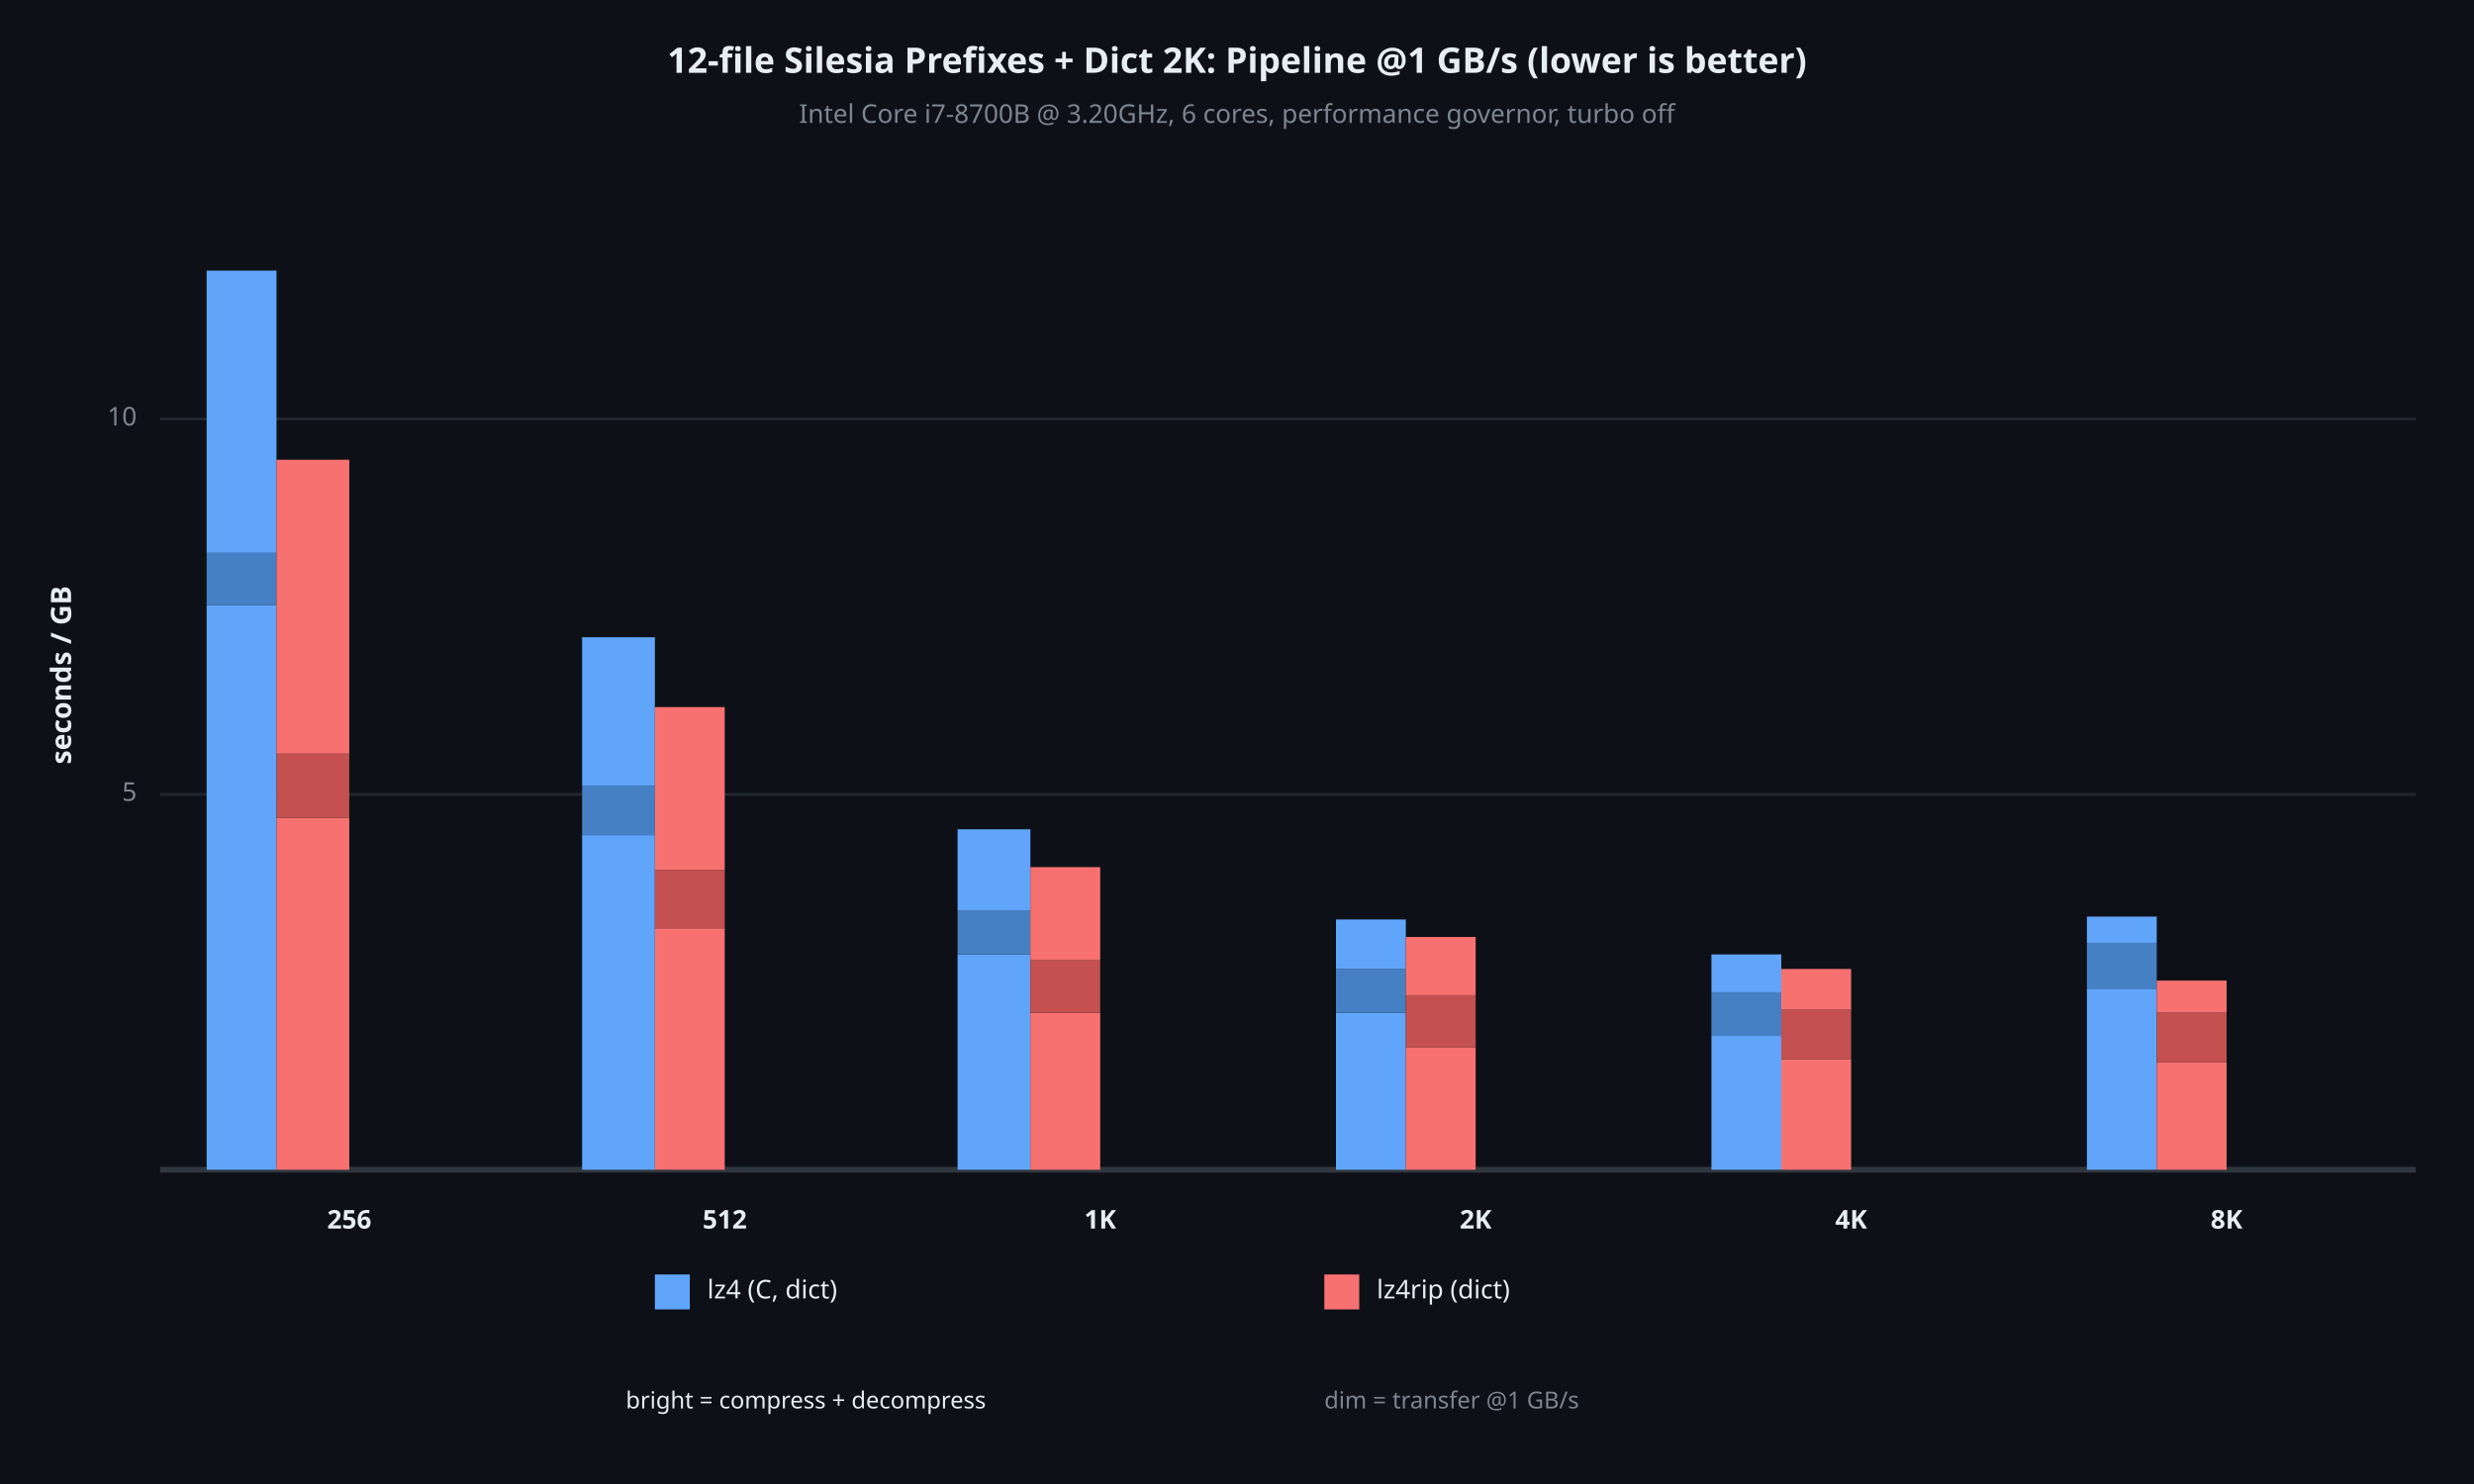
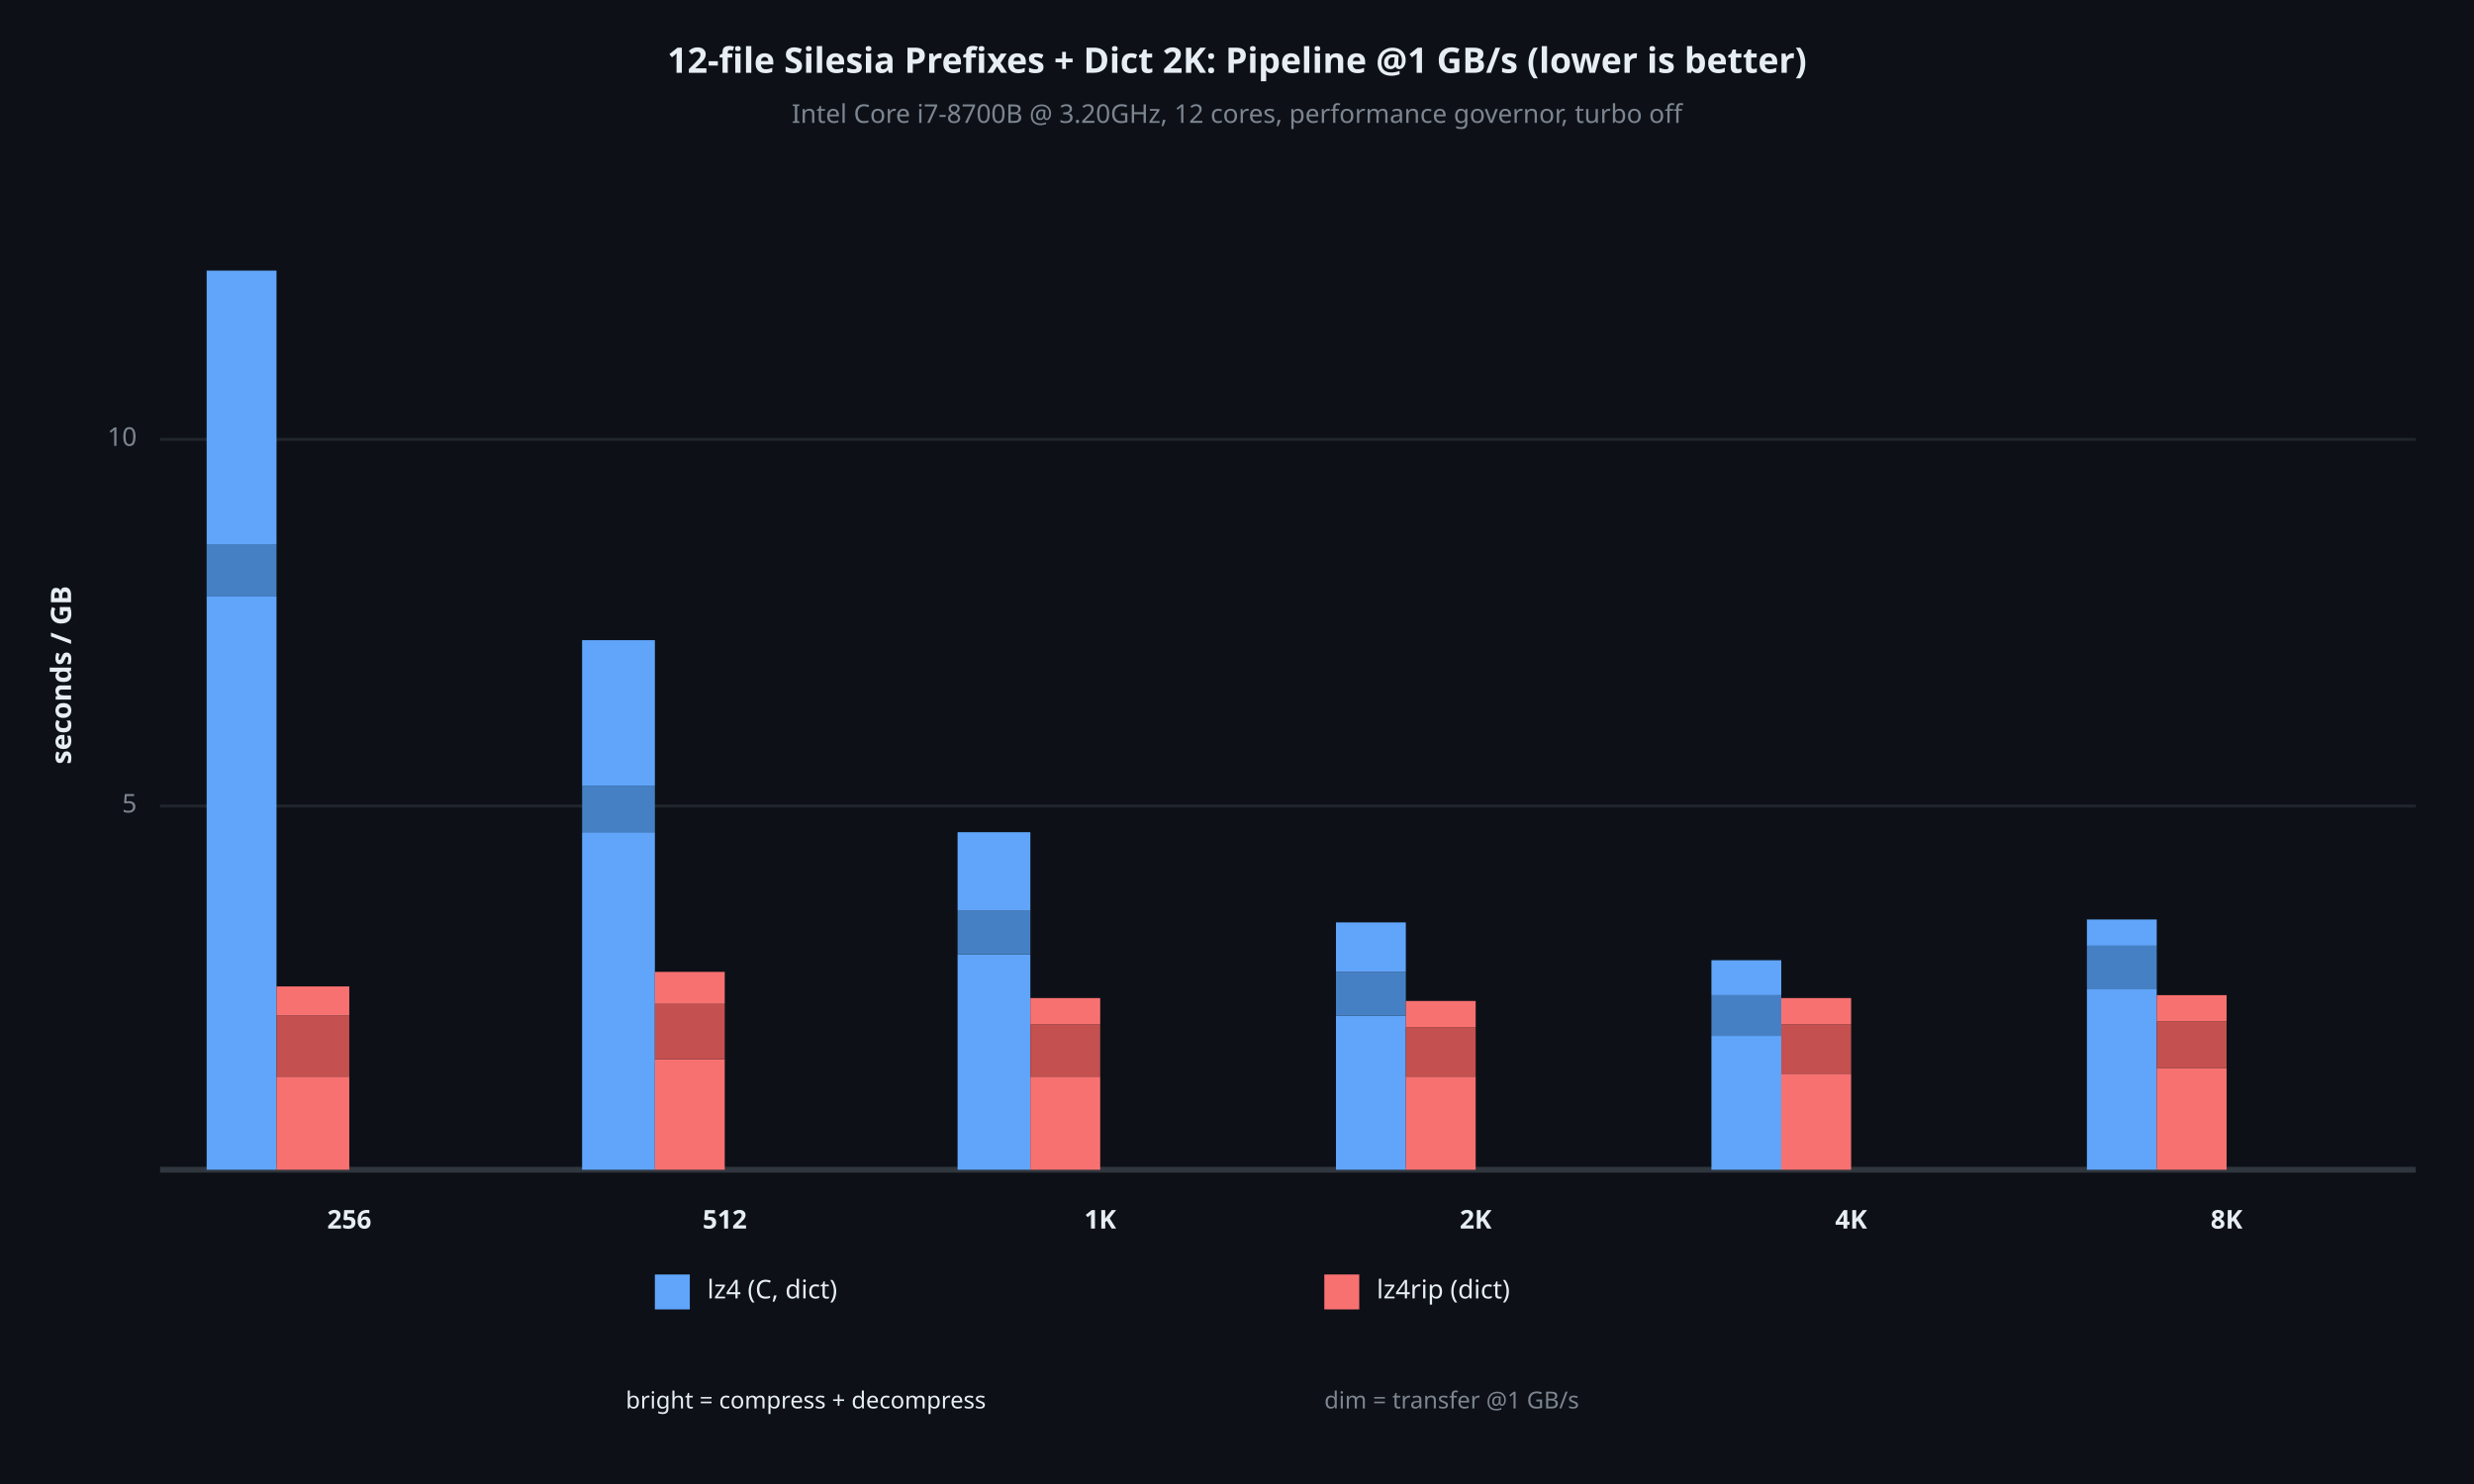
<svg xmlns="http://www.w3.org/2000/svg" viewBox="0 0 850 510" font-family="system-ui, -apple-system, sans-serif">
  <rect x="0" y="0" width="850" height="510" opacity="1" fill="#0D1117" stroke="none" />
  <text x="425" y="22" dy="0.5ex" text-anchor="middle" font-family="sans-serif" font-size="12.097" opacity="1" fill="#E6EDF3" font-weight="bold">
12-file Silesia Prefixes + Dict 2K: Pipeline @1 GB/s (lower is better)
</text>
  <text x="425" y="40" dy="0.5ex" text-anchor="middle" font-family="sans-serif" font-size="8.871" opacity="1" fill="#7D8590">
- Intel Core i7-8700B @ 3.20GHz, 6 cores, performance governor, turbo off
+ Intel Core i7-8700B @ 3.20GHz, 12 cores, performance governor, turbo off
</text>
  <text x="22" y="232" dy="0.5ex" text-anchor="middle" font-family="sans-serif" font-size="9.677" opacity="1" fill="#E6EDF3" font-weight="bold" transform="rotate(270, 22, 232)">
seconds / GB
</text>
-   <polyline fill="none" opacity="1" stroke="#21262D" stroke-width="1" points="55,273 830,273 " />
-   <text x="47" y="273" dy="0.5ex" text-anchor="end" font-family="sans-serif" font-size="8.871" opacity="1" fill="#7D8590">
+   <polyline fill="none" opacity="1" stroke="#21262D" stroke-width="1" points="55,277 830,277 " />
+   <text x="47" y="277" dy="0.5ex" text-anchor="end" font-family="sans-serif" font-size="8.871" opacity="1" fill="#7D8590">
5
</text>
-   <polyline fill="none" opacity="1" stroke="#21262D" stroke-width="1" points="55,144 830,144 " />
-   <text x="47" y="144" dy="0.5ex" text-anchor="end" font-family="sans-serif" font-size="8.871" opacity="1" fill="#7D8590">
+   <polyline fill="none" opacity="1" stroke="#21262D" stroke-width="1" points="55,151 830,151 " />
+   <text x="47" y="151" dy="0.5ex" text-anchor="end" font-family="sans-serif" font-size="8.871" opacity="1" fill="#7D8590">
10
</text>
  <polyline fill="none" opacity="1" stroke="#30363D" stroke-width="2" points="55,402 830,402 " />
-   <rect x="71" y="208" width="24" height="194" opacity="1" fill="#60A5FA" stroke="none" />
-   <rect x="71" y="190" width="24" height="18" opacity="1" fill="#4680C4" stroke="none" />
-   <rect x="71" y="93" width="24" height="97" opacity="1" fill="#60A5FA" stroke="none" />
-   <rect x="95" y="281" width="25" height="121" opacity="1" fill="#F87171" stroke="none" />
-   <rect x="95" y="259" width="25" height="22" opacity="1" fill="#C45050" stroke="none" />
-   <rect x="95" y="158" width="25" height="101" opacity="1" fill="#F87171" stroke="none" />
+   <rect x="71" y="205" width="24" height="197" opacity="1" fill="#60A5FA" stroke="none" />
+   <rect x="71" y="187" width="24" height="18" opacity="1" fill="#4680C4" stroke="none" />
+   <rect x="71" y="93" width="24" height="94" opacity="1" fill="#60A5FA" stroke="none" />
+   <rect x="95" y="370" width="25" height="32" opacity="1" fill="#F87171" stroke="none" />
+   <rect x="95" y="349" width="25" height="21" opacity="1" fill="#C45050" stroke="none" />
+   <rect x="95" y="339" width="25" height="10" opacity="1" fill="#F87171" stroke="none" />
  <text x="120" y="420" dy="0.5ex" text-anchor="middle" font-family="sans-serif" font-size="8.871" opacity="1" fill="#E6EDF3" font-weight="bold">
256
</text>
-   <rect x="200" y="287" width="25" height="115" opacity="1" fill="#60A5FA" stroke="none" />
-   <rect x="200" y="270" width="25" height="17" opacity="1" fill="#4680C4" stroke="none" />
-   <rect x="200" y="219" width="25" height="51" opacity="1" fill="#60A5FA" stroke="none" />
-   <rect x="225" y="319" width="24" height="83" opacity="1" fill="#F87171" stroke="none" />
-   <rect x="225" y="299" width="24" height="20" opacity="1" fill="#C45050" stroke="none" />
-   <rect x="225" y="243" width="24" height="56" opacity="1" fill="#F87171" stroke="none" />
+   <rect x="200" y="286" width="25" height="116" opacity="1" fill="#60A5FA" stroke="none" />
+   <rect x="200" y="270" width="25" height="16" opacity="1" fill="#4680C4" stroke="none" />
+   <rect x="200" y="220" width="25" height="50" opacity="1" fill="#60A5FA" stroke="none" />
+   <rect x="225" y="364" width="24" height="38" opacity="1" fill="#F87171" stroke="none" />
+   <rect x="225" y="345" width="24" height="19" opacity="1" fill="#C45050" stroke="none" />
+   <rect x="225" y="334" width="24" height="11" opacity="1" fill="#F87171" stroke="none" />
  <text x="249" y="420" dy="0.5ex" text-anchor="middle" font-family="sans-serif" font-size="8.871" opacity="1" fill="#E6EDF3" font-weight="bold">
512
</text>
  <rect x="329" y="328" width="25" height="74" opacity="1" fill="#60A5FA" stroke="none" />
  <rect x="329" y="313" width="25" height="15" opacity="1" fill="#4680C4" stroke="none" />
-   <rect x="329" y="285" width="25" height="28" opacity="1" fill="#60A5FA" stroke="none" />
-   <rect x="354" y="348" width="24" height="54" opacity="1" fill="#F87171" stroke="none" />
-   <rect x="354" y="330" width="24" height="18" opacity="1" fill="#C45050" stroke="none" />
-   <rect x="354" y="298" width="24" height="32" opacity="1" fill="#F87171" stroke="none" />
+   <rect x="329" y="286" width="25" height="27" opacity="1" fill="#60A5FA" stroke="none" />
+   <rect x="354" y="370" width="24" height="32" opacity="1" fill="#F87171" stroke="none" />
+   <rect x="354" y="352" width="24" height="18" opacity="1" fill="#C45050" stroke="none" />
+   <rect x="354" y="343" width="24" height="9" opacity="1" fill="#F87171" stroke="none" />
  <text x="378" y="420" dy="0.5ex" text-anchor="middle" font-family="sans-serif" font-size="8.871" opacity="1" fill="#E6EDF3" font-weight="bold">
1K
</text>
-   <rect x="459" y="348" width="24" height="54" opacity="1" fill="#60A5FA" stroke="none" />
-   <rect x="459" y="333" width="24" height="15" opacity="1" fill="#4680C4" stroke="none" />
-   <rect x="459" y="316" width="24" height="17" opacity="1" fill="#60A5FA" stroke="none" />
-   <rect x="483" y="360" width="24" height="42" opacity="1" fill="#F87171" stroke="none" />
-   <rect x="483" y="342" width="24" height="18" opacity="1" fill="#C45050" stroke="none" />
-   <rect x="483" y="322" width="24" height="20" opacity="1" fill="#F87171" stroke="none" />
+   <rect x="459" y="349" width="24" height="53" opacity="1" fill="#60A5FA" stroke="none" />
+   <rect x="459" y="334" width="24" height="15" opacity="1" fill="#4680C4" stroke="none" />
+   <rect x="459" y="317" width="24" height="17" opacity="1" fill="#60A5FA" stroke="none" />
+   <rect x="483" y="370" width="24" height="32" opacity="1" fill="#F87171" stroke="none" />
+   <rect x="483" y="353" width="24" height="17" opacity="1" fill="#C45050" stroke="none" />
+   <rect x="483" y="344" width="24" height="9" opacity="1" fill="#F87171" stroke="none" />
  <text x="507" y="420" dy="0.5ex" text-anchor="middle" font-family="sans-serif" font-size="8.871" opacity="1" fill="#E6EDF3" font-weight="bold">
2K
</text>
  <rect x="588" y="356" width="24" height="46" opacity="1" fill="#60A5FA" stroke="none" />
-   <rect x="588" y="341" width="24" height="15" opacity="1" fill="#4680C4" stroke="none" />
-   <rect x="588" y="328" width="24" height="13" opacity="1" fill="#60A5FA" stroke="none" />
-   <rect x="612" y="364" width="24" height="38" opacity="1" fill="#F87171" stroke="none" />
-   <rect x="612" y="347" width="24" height="17" opacity="1" fill="#C45050" stroke="none" />
-   <rect x="612" y="333" width="24" height="14" opacity="1" fill="#F87171" stroke="none" />
+   <rect x="588" y="342" width="24" height="14" opacity="1" fill="#4680C4" stroke="none" />
+   <rect x="588" y="330" width="24" height="12" opacity="1" fill="#60A5FA" stroke="none" />
+   <rect x="612" y="369" width="24" height="33" opacity="1" fill="#F87171" stroke="none" />
+   <rect x="612" y="352" width="24" height="17" opacity="1" fill="#C45050" stroke="none" />
+   <rect x="612" y="343" width="24" height="9" opacity="1" fill="#F87171" stroke="none" />
  <text x="636" y="420" dy="0.5ex" text-anchor="middle" font-family="sans-serif" font-size="8.871" opacity="1" fill="#E6EDF3" font-weight="bold">
4K
</text>
  <rect x="717" y="340" width="24" height="62" opacity="1" fill="#60A5FA" stroke="none" />
-   <rect x="717" y="324" width="24" height="16" opacity="1" fill="#4680C4" stroke="none" />
-   <rect x="717" y="315" width="24" height="9" opacity="1" fill="#60A5FA" stroke="none" />
-   <rect x="741" y="365" width="24" height="37" opacity="1" fill="#F87171" stroke="none" />
-   <rect x="741" y="348" width="24" height="17" opacity="1" fill="#C45050" stroke="none" />
-   <rect x="741" y="337" width="24" height="11" opacity="1" fill="#F87171" stroke="none" />
+   <rect x="717" y="325" width="24" height="15" opacity="1" fill="#4680C4" stroke="none" />
+   <rect x="717" y="316" width="24" height="9" opacity="1" fill="#60A5FA" stroke="none" />
+   <rect x="741" y="367" width="24" height="35" opacity="1" fill="#F87171" stroke="none" />
+   <rect x="741" y="351" width="24" height="16" opacity="1" fill="#C45050" stroke="none" />
+   <rect x="741" y="342" width="24" height="9" opacity="1" fill="#F87171" stroke="none" />
  <text x="765" y="420" dy="0.5ex" text-anchor="middle" font-family="sans-serif" font-size="8.871" opacity="1" fill="#E6EDF3" font-weight="bold">
8K
</text>
  <rect x="225" y="438" width="12" height="12" opacity="1" fill="#60A5FA" stroke="none" />
  <text x="243" y="444" dy="0.5ex" text-anchor="start" font-family="sans-serif" font-size="8.871" opacity="1" fill="#E6EDF3">
lz4 (C, dict)
</text>
  <rect x="455" y="438" width="12" height="12" opacity="1" fill="#F87171" stroke="none" />
  <text x="473" y="444" dy="0.5ex" text-anchor="start" font-family="sans-serif" font-size="8.871" opacity="1" fill="#E6EDF3">
lz4rip (dict)
</text>
  <text x="215" y="482" dy="0.5ex" text-anchor="start" font-family="sans-serif" font-size="8.065" opacity="1" fill="#E6EDF3">
bright = compress + decompress
</text>
  <text x="455" y="482" dy="0.5ex" text-anchor="start" font-family="sans-serif" font-size="8.065" opacity="1" fill="#7D8590">
dim = transfer @1 GB/s
</text>
</svg>
